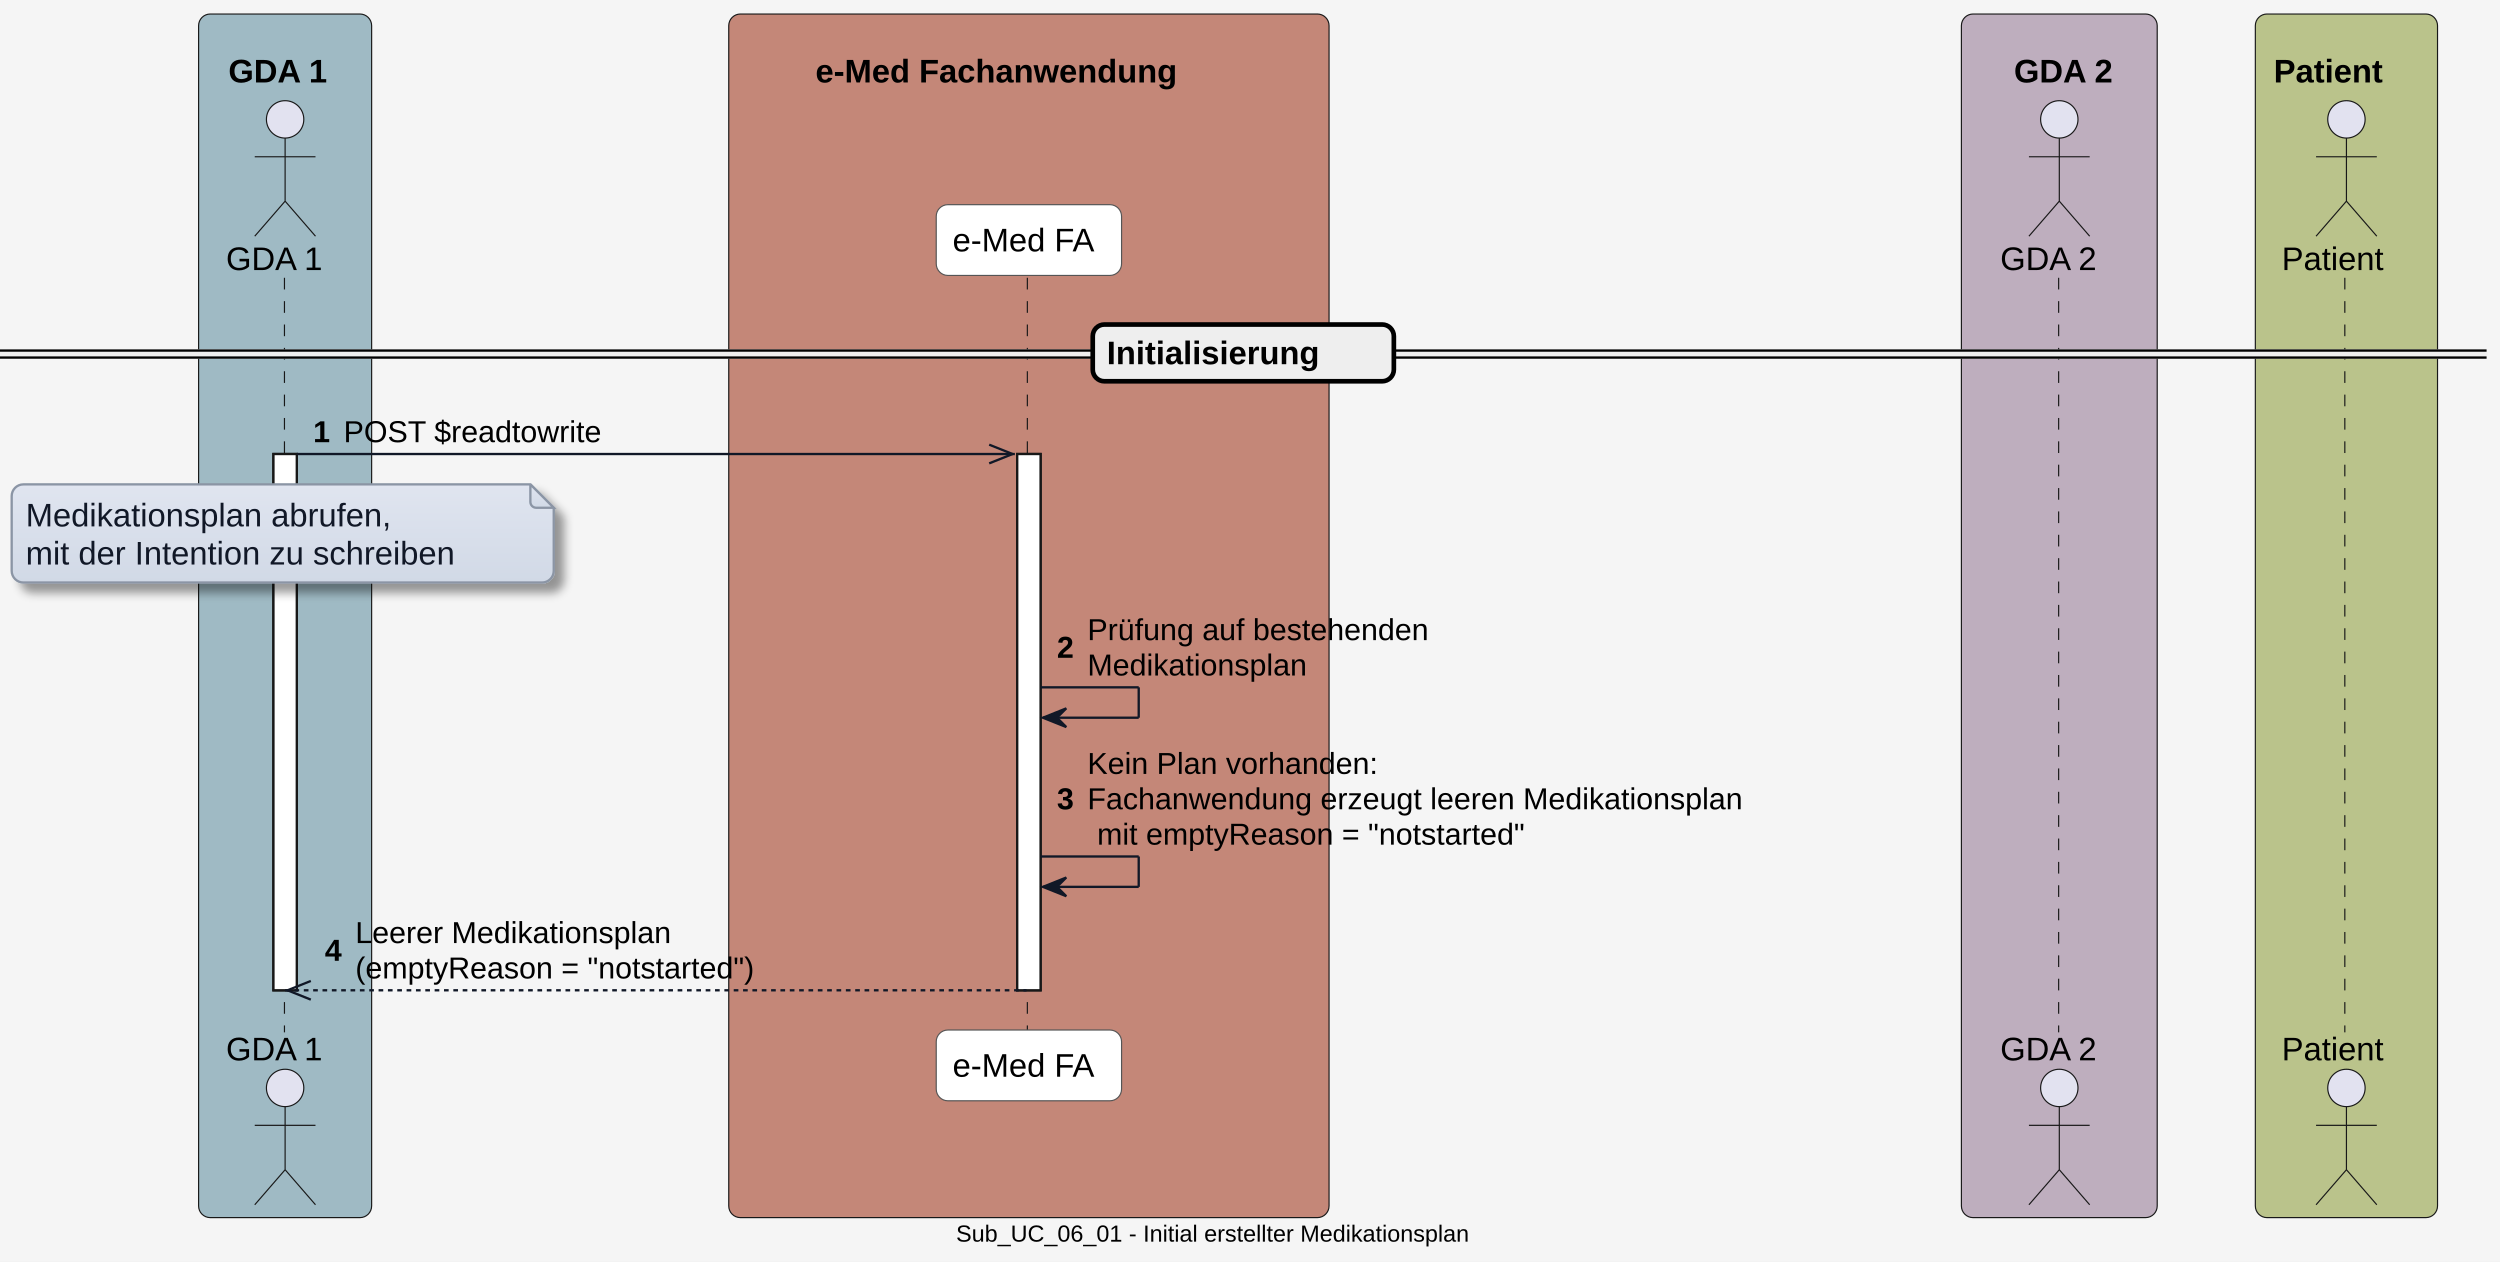
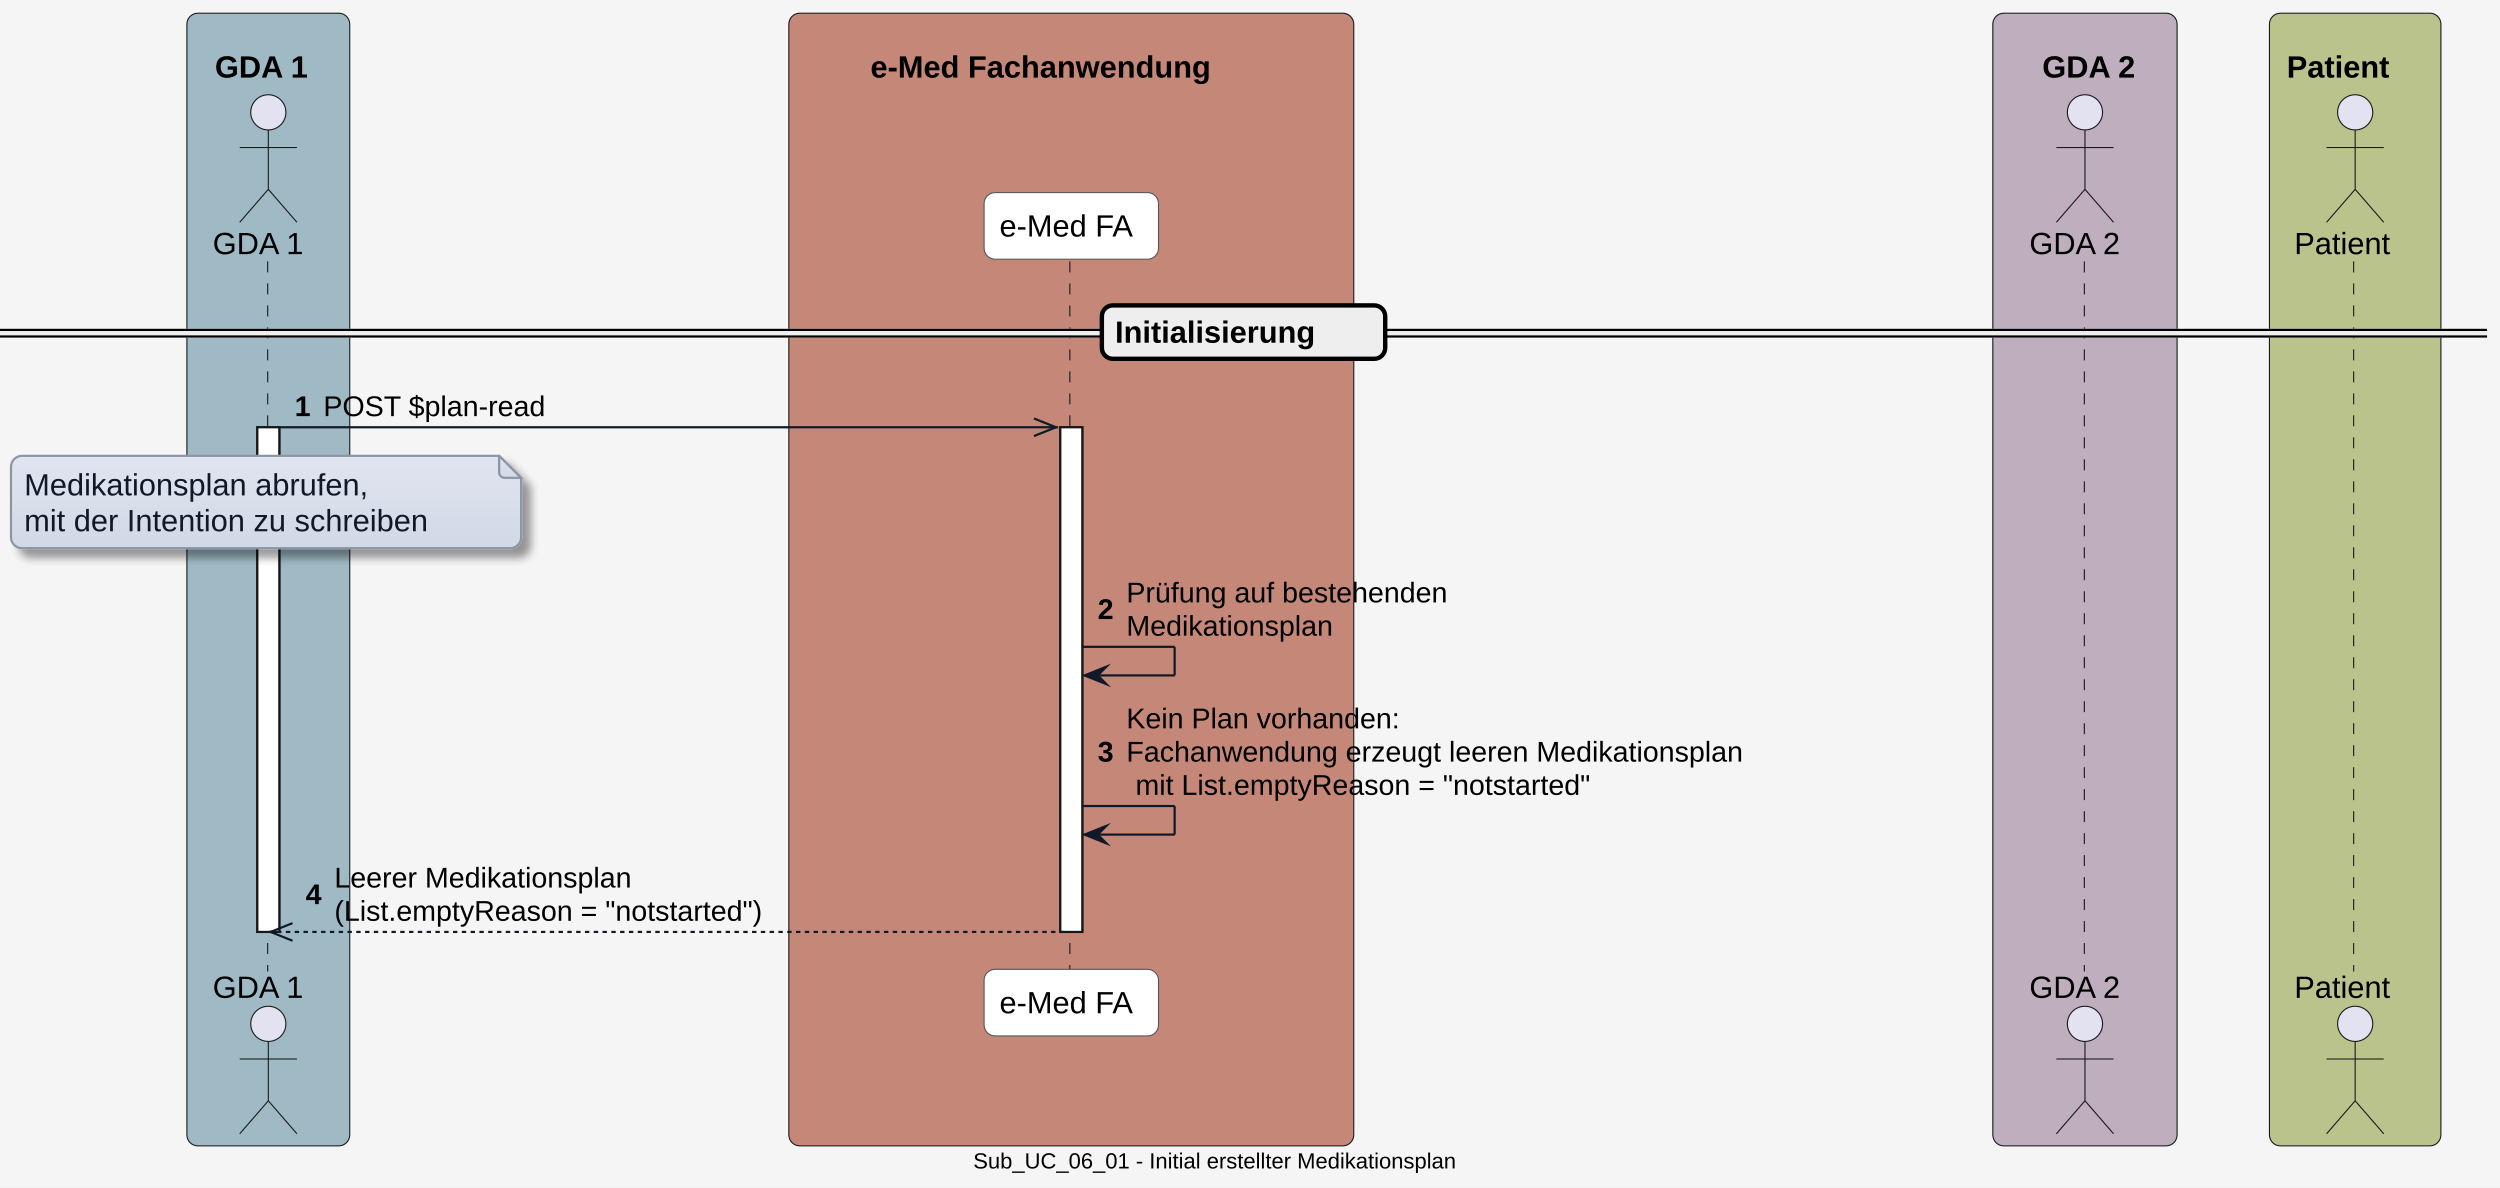
- <svg xmlns="http://www.w3.org/2000/svg" contentStyleType="text/css" data-diagram-type="SEQUENCE" height="540px" preserveAspectRatio="none" style="width:1070px;height:540px;background:#F5F5F5;" version="1.1" viewBox="0 0 1070 540" width="1070px" zoomAndPan="magnify">
+ <svg xmlns="http://www.w3.org/2000/svg" contentStyleType="text/css" data-diagram-type="SEQUENCE" height="540px" preserveAspectRatio="none" style="width:1137px;height:540px;background:#F5F5F5;" version="1.1" viewBox="0 0 1137 540" width="1137px" zoomAndPan="magnify">
  <defs>
-     <linearGradient id="gkcwn3kpbress0" x1="50%" x2="50%" y1="0%" y2="100%">
+     <linearGradient id="g1tyaowc3x9nzy0" x1="50%" x2="50%" y1="0%" y2="100%">
      <stop offset="0%" stop-color="#E0E5F0" />
      <stop offset="100%" stop-color="#D1D9E6" />
    </linearGradient>
-     <filter height="300%" id="fkcwn3kpbress" width="300%" x="-1" y="-1">
+     <filter height="300%" id="f1tyaowc3x9nzy" width="300%" x="-1" y="-1">
      <feGaussianBlur result="blurOut" stdDeviation="2" />
      <feColorMatrix in="blurOut" result="blurOut2" type="matrix" values="0 0 0 0 0 0 0 0 0 0 0 0 0 0 0 0 0 0 .4 0" />
      <feOffset dx="4" dy="4" in="blurOut2" result="blurOut3" />
      <feBlend in="SourceGraphic" in2="blurOut3" mode="normal" />
    </filter>
  </defs>
  <g>
-     <rect fill="#F5F5F5" height="540" style="stroke:none;stroke-width:1;" width="1070" x="0" y="0" />
+     <rect fill="#F5F5F5" height="540" style="stroke:none;stroke-width:1;" width="1137" x="0" y="0" />
    <rect fill="#9FBAC4" height="515.141" rx="5" ry="5" style="stroke:#181818;stroke-width:0.5;" width="74.059" x="85" y="6" />
    <text fill="#000000" font-family="'Arial'" font-size="14" font-weight="700" lengthAdjust="spacing" textLength="4.874" x="88" y="18.995"> </text>
    <text fill="#000000" font-family="'Arial'" font-size="14" font-weight="700" lengthAdjust="spacing" textLength="48.562" x="97.748" y="35.292">GDA 1</text>
-     <rect fill="#C48778" height="515.141" rx="5" ry="5" style="stroke:#181818;stroke-width:0.5;" width="256.927" x="311.905" y="6" />
-     <text fill="#000000" font-family="'Arial'" font-size="14" font-weight="700" lengthAdjust="spacing" textLength="4.874" x="314.905" y="18.995"> </text>
-     <text fill="#000000" font-family="'Arial'" font-size="14" font-weight="700" lengthAdjust="spacing" textLength="182.69" x="349.023" y="35.292">e-Med Fachanwendung</text>
-     <rect fill="#BEAEBE" height="515.141" rx="5" ry="5" style="stroke:#181818;stroke-width:0.5;" width="83.807" x="839.479" y="6" />
-     <text fill="#000000" font-family="'Arial'" font-size="14" font-weight="700" lengthAdjust="spacing" textLength="4.874" x="842.479" y="18.995"> </text>
-     <text fill="#000000" font-family="'Arial'" font-size="14" font-weight="700" lengthAdjust="spacing" textLength="48.562" x="861.975" y="35.292">GDA 2</text>
-     <rect fill="#BAC38B" height="515.141" rx="5" ry="5" style="stroke:#181818;stroke-width:0.5;" width="77.976" x="965.285" y="6" />
-     <text fill="#000000" font-family="'Arial'" font-size="14" font-weight="700" lengthAdjust="spacing" textLength="4.874" x="968.285" y="18.995"> </text>
-     <text fill="#000000" font-family="'Arial'" font-size="14" font-weight="700" lengthAdjust="spacing" textLength="57.353" x="973.159" y="35.292">Patient</text>
+     <rect fill="#C48778" height="515.141" rx="5" ry="5" style="stroke:#181818;stroke-width:0.5;" width="256.927" x="358.762" y="6" />
+     <text fill="#000000" font-family="'Arial'" font-size="14" font-weight="700" lengthAdjust="spacing" textLength="4.874" x="361.762" y="18.995"> </text>
+     <text fill="#000000" font-family="'Arial'" font-size="14" font-weight="700" lengthAdjust="spacing" textLength="182.69" x="395.88" y="35.292">e-Med Fachanwendung</text>
+     <rect fill="#BEAEBE" height="515.141" rx="5" ry="5" style="stroke:#181818;stroke-width:0.5;" width="83.807" x="906.335" y="6" />
+     <text fill="#000000" font-family="'Arial'" font-size="14" font-weight="700" lengthAdjust="spacing" textLength="4.874" x="909.335" y="18.995"> </text>
+     <text fill="#000000" font-family="'Arial'" font-size="14" font-weight="700" lengthAdjust="spacing" textLength="48.562" x="928.832" y="35.292">GDA 2</text>
+     <rect fill="#BAC38B" height="515.141" rx="5" ry="5" style="stroke:#181818;stroke-width:0.5;" width="77.976" x="1032.142" y="6" />
+     <text fill="#000000" font-family="'Arial'" font-size="14" font-weight="700" lengthAdjust="spacing" textLength="4.874" x="1035.142" y="18.995"> </text>
+     <text fill="#000000" font-family="'Arial'" font-size="14" font-weight="700" lengthAdjust="spacing" textLength="57.353" x="1040.016" y="35.292">Patient</text>
    <g>
      <rect fill="#FFFFFF" height="229.523" style="stroke:#181818;stroke-width:1;" width="10" x="117.029" y="194.32" />
    </g>
    <g>
-       <rect fill="#FFFFFF" height="229.523" style="stroke:#181818;stroke-width:1;" width="10" x="435.369" y="194.32" />
+       <rect fill="#FFFFFF" height="229.523" style="stroke:#181818;stroke-width:1;" width="10" x="482.226" y="194.32" />
    </g>
    <g class="participant-lifeline" data-entity-uid="part1" data-qualified-name="GDA_1" data-source-line="41" id="part1-lifeline">
      <g>
        <rect fill="#000000" fill-opacity="0" height="322.953" width="8" x="118.029" y="118.891" />
        <line style="stroke:#181818;stroke-width:0.5;stroke-dasharray:5,5;" x1="121.748" x2="121.748" y1="118.891" y2="441.844" />
      </g>
    </g>
    <g class="participant-lifeline" data-entity-uid="part2" data-qualified-name="eMed_FA" data-source-line="45" id="part2-lifeline">
      <g>
-         <rect fill="#000000" fill-opacity="0" height="322.953" width="8" x="436.369" y="118.891" />
-         <line style="stroke:#181818;stroke-width:0.5;stroke-dasharray:5,5;" x1="439.707" x2="439.707" y1="118.891" y2="441.844" />
+         <rect fill="#000000" fill-opacity="0" height="322.953" width="8" x="483.226" y="118.891" />
+         <line style="stroke:#181818;stroke-width:0.5;stroke-dasharray:5,5;" x1="486.563" x2="486.563" y1="118.891" y2="441.844" />
      </g>
    </g>
    <g class="participant-lifeline" data-entity-uid="part3" data-qualified-name="GDA_2" data-source-line="49" id="part3-lifeline">
      <g>
-         <rect fill="#000000" fill-opacity="0" height="322.953" width="8" x="877.382" y="118.891" />
-         <line style="stroke:#181818;stroke-width:0.5;stroke-dasharray:5,5;" x1="881.1" x2="881.1" y1="118.891" y2="441.844" />
+         <rect fill="#000000" fill-opacity="0" height="322.953" width="8" x="944.239" y="118.891" />
+         <line style="stroke:#181818;stroke-width:0.5;stroke-dasharray:5,5;" x1="947.957" x2="947.957" y1="118.891" y2="441.844" />
      </g>
    </g>
    <g class="participant-lifeline" data-entity-uid="part4" data-qualified-name="Patient" data-source-line="53" id="part4-lifeline">
      <g>
-         <rect fill="#000000" fill-opacity="0" height="322.953" width="8" x="1000.273" y="118.891" />
-         <line style="stroke:#181818;stroke-width:0.5;stroke-dasharray:5,5;" x1="1003.585" x2="1003.585" y1="118.891" y2="441.844" />
+         <rect fill="#000000" fill-opacity="0" height="322.953" width="8" x="1067.13" y="118.891" />
+         <line style="stroke:#181818;stroke-width:0.5;stroke-dasharray:5,5;" x1="1070.442" x2="1070.442" y1="118.891" y2="441.844" />
      </g>
    </g>
    <g class="participant participant-head" data-entity-uid="part1" data-qualified-name="GDA_1" data-source-line="41" id="part1-head">
      <text fill="#000000" font-family="'Arial'" font-size="14" lengthAdjust="spacing" textLength="44.563" x="96.748" y="115.589">GDA 1</text>
      <ellipse cx="122.029" cy="51.094" fill="#E2E2F0" rx="8" ry="8" style="stroke:#181818;stroke-width:0.5;" />
      <path d="M122.029,59.094 L122.029,86.094 M109.029,67.094 L135.029,67.094 M122.029,86.094 L109.029,101.094 M122.029,86.094 L135.029,101.094" fill="none" style="stroke:#181818;stroke-width:0.5;" />
    </g>
    <g class="participant participant-tail" data-entity-uid="part1" data-qualified-name="GDA_1" data-source-line="41" id="part1-tail">
      <text fill="#000000" font-family="'Arial'" font-size="14" lengthAdjust="spacing" textLength="44.563" x="96.748" y="453.839">GDA 1</text>
      <ellipse cx="122.029" cy="465.641" fill="#E2E2F0" rx="8" ry="8" style="stroke:#181818;stroke-width:0.5;" />
      <path d="M122.029,473.641 L122.029,500.641 M109.029,481.641 L135.029,481.641 M122.029,500.641 L109.029,515.641 M122.029,500.641 L135.029,515.641" fill="none" style="stroke:#181818;stroke-width:0.5;" />
    </g>
    <g class="participant participant-head" data-entity-uid="part2" data-qualified-name="eMed_FA" data-source-line="45" id="part2-head">
-       <rect fill="#FFFFFF" height="30.297" rx="5" ry="5" style="stroke:#555555;stroke-width:0.5;" width="79.324" x="400.707" y="87.594" />
-       <text fill="#000000" font-family="'Arial'" font-size="14" lengthAdjust="spacing" textLength="65.324" x="407.707" y="107.589">e-Med FA</text>
+       <rect fill="#FFFFFF" height="30.297" rx="5" ry="5" style="stroke:#555555;stroke-width:0.5;" width="79.324" x="447.563" y="87.594" />
+       <text fill="#000000" font-family="'Arial'" font-size="14" lengthAdjust="spacing" textLength="65.324" x="454.563" y="107.589">e-Med FA</text>
    </g>
    <g class="participant participant-tail" data-entity-uid="part2" data-qualified-name="eMed_FA" data-source-line="45" id="part2-tail">
-       <rect fill="#FFFFFF" height="30.297" rx="5" ry="5" style="stroke:#555555;stroke-width:0.5;" width="79.324" x="400.707" y="440.844" />
-       <text fill="#000000" font-family="'Arial'" font-size="14" lengthAdjust="spacing" textLength="65.324" x="407.707" y="460.839">e-Med FA</text>
+       <rect fill="#FFFFFF" height="30.297" rx="5" ry="5" style="stroke:#555555;stroke-width:0.5;" width="79.324" x="447.563" y="440.844" />
+       <text fill="#000000" font-family="'Arial'" font-size="14" lengthAdjust="spacing" textLength="65.324" x="454.563" y="460.839">e-Med FA</text>
    </g>
    <g class="participant participant-head" data-entity-uid="part3" data-qualified-name="GDA_2" data-source-line="49" id="part3-head">
-       <text fill="#000000" font-family="'Arial'" font-size="14" lengthAdjust="spacing" textLength="44.563" x="856.1" y="115.589">GDA 2</text>
-       <ellipse cx="881.382" cy="51.094" fill="#E2E2F0" rx="8" ry="8" style="stroke:#181818;stroke-width:0.5;" />
-       <path d="M881.382,59.094 L881.382,86.094 M868.382,67.094 L894.382,67.094 M881.382,86.094 L868.382,101.094 M881.382,86.094 L894.382,101.094" fill="none" style="stroke:#181818;stroke-width:0.5;" />
+       <text fill="#000000" font-family="'Arial'" font-size="14" lengthAdjust="spacing" textLength="44.563" x="922.957" y="115.589">GDA 2</text>
+       <ellipse cx="948.239" cy="51.094" fill="#E2E2F0" rx="8" ry="8" style="stroke:#181818;stroke-width:0.5;" />
+       <path d="M948.239,59.094 L948.239,86.094 M935.239,67.094 L961.239,67.094 M948.239,86.094 L935.239,101.094 M948.239,86.094 L961.239,101.094" fill="none" style="stroke:#181818;stroke-width:0.5;" />
    </g>
    <g class="participant participant-tail" data-entity-uid="part3" data-qualified-name="GDA_2" data-source-line="49" id="part3-tail">
-       <text fill="#000000" font-family="'Arial'" font-size="14" lengthAdjust="spacing" textLength="44.563" x="856.1" y="453.839">GDA 2</text>
-       <ellipse cx="881.382" cy="465.641" fill="#E2E2F0" rx="8" ry="8" style="stroke:#181818;stroke-width:0.5;" />
-       <path d="M881.382,473.641 L881.382,500.641 M868.382,481.641 L894.382,481.641 M881.382,500.641 L868.382,515.641 M881.382,500.641 L894.382,515.641" fill="none" style="stroke:#181818;stroke-width:0.5;" />
+       <text fill="#000000" font-family="'Arial'" font-size="14" lengthAdjust="spacing" textLength="44.563" x="922.957" y="453.839">GDA 2</text>
+       <ellipse cx="948.239" cy="465.641" fill="#E2E2F0" rx="8" ry="8" style="stroke:#181818;stroke-width:0.5;" />
+       <path d="M948.239,473.641 L948.239,500.641 M935.239,481.641 L961.239,481.641 M948.239,500.641 L935.239,515.641 M948.239,500.641 L961.239,515.641" fill="none" style="stroke:#181818;stroke-width:0.5;" />
    </g>
    <g class="participant participant-head" data-entity-uid="part4" data-qualified-name="Patient" data-source-line="53" id="part4-head">
-       <text fill="#000000" font-family="'Arial'" font-size="14" lengthAdjust="spacing" textLength="49.376" x="976.585" y="115.589">Patient</text>
-       <ellipse cx="1004.273" cy="51.094" fill="#E2E2F0" rx="8" ry="8" style="stroke:#181818;stroke-width:0.5;" />
-       <path d="M1004.273,59.094 L1004.273,86.094 M991.273,67.094 L1017.273,67.094 M1004.273,86.094 L991.273,101.094 M1004.273,86.094 L1017.273,101.094" fill="none" style="stroke:#181818;stroke-width:0.5;" />
+       <text fill="#000000" font-family="'Arial'" font-size="14" lengthAdjust="spacing" textLength="49.376" x="1043.442" y="115.589">Patient</text>
+       <ellipse cx="1071.13" cy="51.094" fill="#E2E2F0" rx="8" ry="8" style="stroke:#181818;stroke-width:0.5;" />
+       <path d="M1071.13,59.094 L1071.13,86.094 M1058.13,67.094 L1084.13,67.094 M1071.13,86.094 L1058.13,101.094 M1071.13,86.094 L1084.13,101.094" fill="none" style="stroke:#181818;stroke-width:0.5;" />
    </g>
    <g class="participant participant-tail" data-entity-uid="part4" data-qualified-name="Patient" data-source-line="53" id="part4-tail">
-       <text fill="#000000" font-family="'Arial'" font-size="14" lengthAdjust="spacing" textLength="49.376" x="976.585" y="453.839">Patient</text>
-       <ellipse cx="1004.273" cy="465.641" fill="#E2E2F0" rx="8" ry="8" style="stroke:#181818;stroke-width:0.5;" />
-       <path d="M1004.273,473.641 L1004.273,500.641 M991.273,481.641 L1017.273,481.641 M1004.273,500.641 L991.273,515.641 M1004.273,500.641 L1017.273,515.641" fill="none" style="stroke:#181818;stroke-width:0.5;" />
+       <text fill="#000000" font-family="'Arial'" font-size="14" lengthAdjust="spacing" textLength="49.376" x="1043.442" y="453.839">Patient</text>
+       <ellipse cx="1071.13" cy="465.641" fill="#E2E2F0" rx="8" ry="8" style="stroke:#181818;stroke-width:0.5;" />
+       <path d="M1071.13,473.641 L1071.13,500.641 M1058.13,481.641 L1084.13,481.641 M1071.13,500.641 L1058.13,515.641 M1071.13,500.641 L1084.13,515.641" fill="none" style="stroke:#181818;stroke-width:0.5;" />
    </g>
    <g>
      <rect fill="#FFFFFF" height="229.523" style="stroke:#181818;stroke-width:1;" width="10" x="117.029" y="194.32" />
    </g>
    <g>
-       <rect fill="#FFFFFF" height="229.523" style="stroke:#181818;stroke-width:1;" width="10" x="435.369" y="194.32" />
+       <rect fill="#FFFFFF" height="229.523" style="stroke:#181818;stroke-width:1;" width="10" x="482.226" y="194.32" />
    </g>
-     <rect fill="#EEEEEE" height="3" rx="5" ry="5" style="stroke:#EEEEEE;stroke-width:1;" width="1064.261" x="0" y="150.039" />
-     <line style="stroke:#000000;stroke-width:1;" x1="0" x2="1064.261" y1="150.039" y2="150.039" />
-     <line style="stroke:#000000;stroke-width:1;" x1="0" x2="1064.261" y1="153.039" y2="153.039" />
-     <rect fill="#EEEEEE" height="24.297" rx="5" ry="5" style="stroke:#000000;stroke-width:2;" width="128.871" x="467.695" y="138.891" />
-     <text fill="#000000" font-family="'Arial'" font-size="14" font-weight="700" lengthAdjust="spacing" textLength="109.997" x="473.695" y="155.886">Initialisierung</text>
+     <rect fill="#EEEEEE" height="3" rx="5" ry="5" style="stroke:#EEEEEE;stroke-width:1;" width="1131.118" x="0" y="150.039" />
+     <line style="stroke:#000000;stroke-width:1;" x1="0" x2="1131.118" y1="150.039" y2="150.039" />
+     <line style="stroke:#000000;stroke-width:1;" x1="0" x2="1131.118" y1="153.039" y2="153.039" />
+     <rect fill="#EEEEEE" height="24.297" rx="5" ry="5" style="stroke:#000000;stroke-width:2;" width="128.871" x="501.123" y="138.891" />
+     <text fill="#000000" font-family="'Arial'" font-size="14" font-weight="700" lengthAdjust="spacing" textLength="109.997" x="507.123" y="155.886">Initialisierung</text>
    <g class="message" data-entity-1="part1" data-entity-2="part2" data-source-line="61" id="msg1">
-       <line style="stroke:#111827;stroke-width:1;" x1="433.369" x2="423.369" y1="194.32" y2="190.32" />
-       <line style="stroke:#111827;stroke-width:1;" x1="433.369" x2="423.369" y1="194.32" y2="198.32" />
-       <line style="stroke:#111827;stroke-width:1;" x1="127.029" x2="434.369" y1="194.32" y2="194.32" />
+       <line style="stroke:#111827;stroke-width:1;" x1="480.226" x2="470.226" y1="194.32" y2="190.32" />
+       <line style="stroke:#111827;stroke-width:1;" x1="480.226" x2="470.226" y1="194.32" y2="198.32" />
+       <line style="stroke:#111827;stroke-width:1;" x1="127.029" x2="481.226" y1="194.32" y2="194.32" />
      <text fill="#000000" font-family="'Arial'" font-size="13" font-weight="700" lengthAdjust="spacing" textLength="9.045" x="134.029" y="189.254">1</text>
-       <text fill="#000000" font-family="'Arial'" font-size="13" lengthAdjust="spacing" textLength="121.964" x="147.075" y="189.254">POST $readtowrite</text>
+       <text fill="#000000" font-family="'Arial'" font-size="13" lengthAdjust="spacing" textLength="108.989" x="147.075" y="189.254">POST $plan-read</text>
    </g>
-     <path d="M5,212.32 L5,244.32 A5,5 0 0 0 10,249.32 L232,249.32 A5,5 0 0 0 237,244.32 L237,217.32 L227,207.32 L10,207.32 A5,5 0 0 0 5,212.32" fill="url(#gkcwn3kpbress0)" filter="url(#fkcwn3kpbress)" style="stroke:#8B95A5;stroke-width:1;" />
-     <path d="M227,207.32 L227,214.82 A2.5,2.5 0 0 0 229.5,217.32 L237,217.32 L227,207.32" fill="url(#gkcwn3kpbress0)" style="stroke:#8B95A5;stroke-width:1;" />
+     <path d="M5,212.32 L5,244.32 A5,5 0 0 0 10,249.32 L232,249.32 A5,5 0 0 0 237,244.32 L237,217.32 L227,207.32 L10,207.32 A5,5 0 0 0 5,212.32" fill="url(#g1tyaowc3x9nzy0)" filter="url(#f1tyaowc3x9nzy)" style="stroke:#8B95A5;stroke-width:1;" />
+     <path d="M227,207.32 L227,214.82 A2.5,2.5 0 0 0 229.5,217.32 L237,217.32 L227,207.32" fill="url(#g1tyaowc3x9nzy0)" style="stroke:#8B95A5;stroke-width:1;" />
    <text fill="#111827" font-family="'Arial'" font-size="14" lengthAdjust="spacing" textLength="177.905" x="11" y="225.315">Medikationsplan abrufen,</text>
    <text fill="#111827" font-family="'Arial'" font-size="14" lengthAdjust="spacing" textLength="211.586" x="11" y="241.612">mit der Intention zu schreiben</text>
    <g class="message" data-entity-1="part2" data-entity-2="part2" data-source-line="70" id="msg2">
-       <line style="stroke:#111827;stroke-width:1;" x1="445.369" x2="487.369" y1="294.18" y2="294.18" />
-       <line style="stroke:#111827;stroke-width:1;" x1="487.369" x2="487.369" y1="294.18" y2="307.18" />
-       <line style="stroke:#111827;stroke-width:1;" x1="446.369" x2="487.369" y1="307.18" y2="307.18" />
-       <polygon fill="#111827" points="456.369,303.18,446.369,307.18,456.369,311.18,452.369,307.18" style="stroke:#111827;stroke-width:1;" />
-       <text fill="#000000" font-family="'Arial'" font-size="13" font-weight="700" lengthAdjust="spacing" textLength="9.045" x="452.369" y="281.547">2</text>
-       <text fill="#000000" font-family="'Arial'" font-size="13" lengthAdjust="spacing" textLength="164.861" x="465.414" y="273.981">Prüfung auf bestehenden</text>
-       <text fill="#000000" font-family="'Arial'" font-size="13" lengthAdjust="spacing" textLength="106.317" x="465.414" y="289.114">Medikationsplan</text>
+       <line style="stroke:#111827;stroke-width:1;" x1="492.226" x2="534.226" y1="294.18" y2="294.18" />
+       <line style="stroke:#111827;stroke-width:1;" x1="534.226" x2="534.226" y1="294.18" y2="307.18" />
+       <line style="stroke:#111827;stroke-width:1;" x1="493.226" x2="534.226" y1="307.18" y2="307.18" />
+       <polygon fill="#111827" points="503.226,303.18,493.226,307.18,503.226,311.18,499.226,307.18" style="stroke:#111827;stroke-width:1;stroke-linejoin:miter;stroke-miterlimit:10;" />
+       <text fill="#000000" font-family="'Arial'" font-size="13" font-weight="700" lengthAdjust="spacing" textLength="9.045" x="499.226" y="281.547">2</text>
+       <text fill="#000000" font-family="'Arial'" font-size="13" lengthAdjust="spacing" textLength="164.861" x="512.271" y="273.981">Prüfung auf bestehenden</text>
+       <text fill="#000000" font-family="'Arial'" font-size="13" lengthAdjust="spacing" textLength="106.317" x="512.271" y="289.114">Medikationsplan</text>
    </g>
    <g class="message" data-entity-1="part2" data-entity-2="part2" data-source-line="72" id="msg3">
-       <line style="stroke:#111827;stroke-width:1;" x1="445.369" x2="487.369" y1="366.578" y2="366.578" />
-       <line style="stroke:#111827;stroke-width:1;" x1="487.369" x2="487.369" y1="366.578" y2="379.578" />
-       <line style="stroke:#111827;stroke-width:1;" x1="446.369" x2="487.369" y1="379.578" y2="379.578" />
-       <polygon fill="#111827" points="456.369,375.578,446.369,379.578,456.369,383.578,452.369,379.578" style="stroke:#111827;stroke-width:1;" />
-       <text fill="#000000" font-family="'Arial'" font-size="13" font-weight="700" lengthAdjust="spacing" textLength="9.045" x="452.369" y="346.379">3</text>
-       <text fill="#000000" font-family="'Arial'" font-size="13" lengthAdjust="spacing" textLength="138.601" x="465.414" y="331.247">Kein Plan vorhanden:</text>
-       <text fill="#000000" font-family="'Arial'" font-size="13" lengthAdjust="spacing" textLength="316.545" x="465.414" y="346.379">Fachanwendung erzeugt leeren Medikationsplan</text>
-       <text fill="#000000" font-family="'Arial'" font-size="13" lengthAdjust="spacing" textLength="214.106" x="469.546" y="361.512">mit emptyReason = "notstarted"</text>
+       <line style="stroke:#111827;stroke-width:1;" x1="492.226" x2="534.226" y1="366.578" y2="366.578" />
+       <line style="stroke:#111827;stroke-width:1;" x1="534.226" x2="534.226" y1="366.578" y2="379.578" />
+       <line style="stroke:#111827;stroke-width:1;" x1="493.226" x2="534.226" y1="379.578" y2="379.578" />
+       <polygon fill="#111827" points="503.226,375.578,493.226,379.578,503.226,383.578,499.226,379.578" style="stroke:#111827;stroke-width:1;stroke-linejoin:miter;stroke-miterlimit:10;" />
+       <text fill="#000000" font-family="'Arial'" font-size="13" font-weight="700" lengthAdjust="spacing" textLength="9.045" x="499.226" y="346.379">3</text>
+       <text fill="#000000" font-family="'Arial'" font-size="13" lengthAdjust="spacing" textLength="138.601" x="512.271" y="331.247">Kein Plan vorhanden:</text>
+       <text fill="#000000" font-family="'Arial'" font-size="13" lengthAdjust="spacing" textLength="316.545" x="512.271" y="346.379">Fachanwendung erzeugt leeren Medikationsplan</text>
+       <text fill="#000000" font-family="'Arial'" font-size="13" lengthAdjust="spacing" textLength="240.963" x="516.403" y="361.512">mit List.emptyReason = "notstarted"</text>
    </g>
    <g class="message" data-entity-1="part2" data-entity-2="part1" data-source-line="73" id="msg4">
      <line style="stroke:#111827;stroke-width:1;" x1="123.029" x2="133.029" y1="423.844" y2="419.844" />
      <line style="stroke:#111827;stroke-width:1;" x1="123.029" x2="133.029" y1="423.844" y2="427.844" />
-       <line style="stroke:#111827;stroke-width:1;stroke-dasharray:2,2;" x1="122.029" x2="439.369" y1="423.844" y2="423.844" />
+       <line style="stroke:#111827;stroke-width:1;stroke-dasharray:2,2;" x1="122.029" x2="486.226" y1="423.844" y2="423.844" />
      <text fill="#000000" font-family="'Arial'" font-size="13" font-weight="700" lengthAdjust="spacing" textLength="9.045" x="139.029" y="411.211">4</text>
      <text fill="#000000" font-family="'Arial'" font-size="13" lengthAdjust="spacing" textLength="152.375" x="152.075" y="403.645">Leerer Medikationsplan</text>
-       <text fill="#000000" font-family="'Arial'" font-size="13" lengthAdjust="spacing" textLength="198.745" x="152.075" y="418.778">(emptyReason = "notstarted")</text>
+       <text fill="#000000" font-family="'Arial'" font-size="13" lengthAdjust="spacing" textLength="225.602" x="152.075" y="418.778">(List.emptyReason = "notstarted")</text>
    </g>
    <g class="footer" data-source-line="78">
-       <text fill="#000000" font-family="'Arial'" font-size="10" lengthAdjust="spacing" textLength="244.849" x="409.206" y="531.423">Sub_UC_06_01 - Initial erstellter Medikationsplan</text>
+       <text fill="#000000" font-family="'Arial'" font-size="10" lengthAdjust="spacing" textLength="244.849" x="442.635" y="531.423">Sub_UC_06_01 - Initial erstellter Medikationsplan</text>
    </g>
  </g>
</svg>
